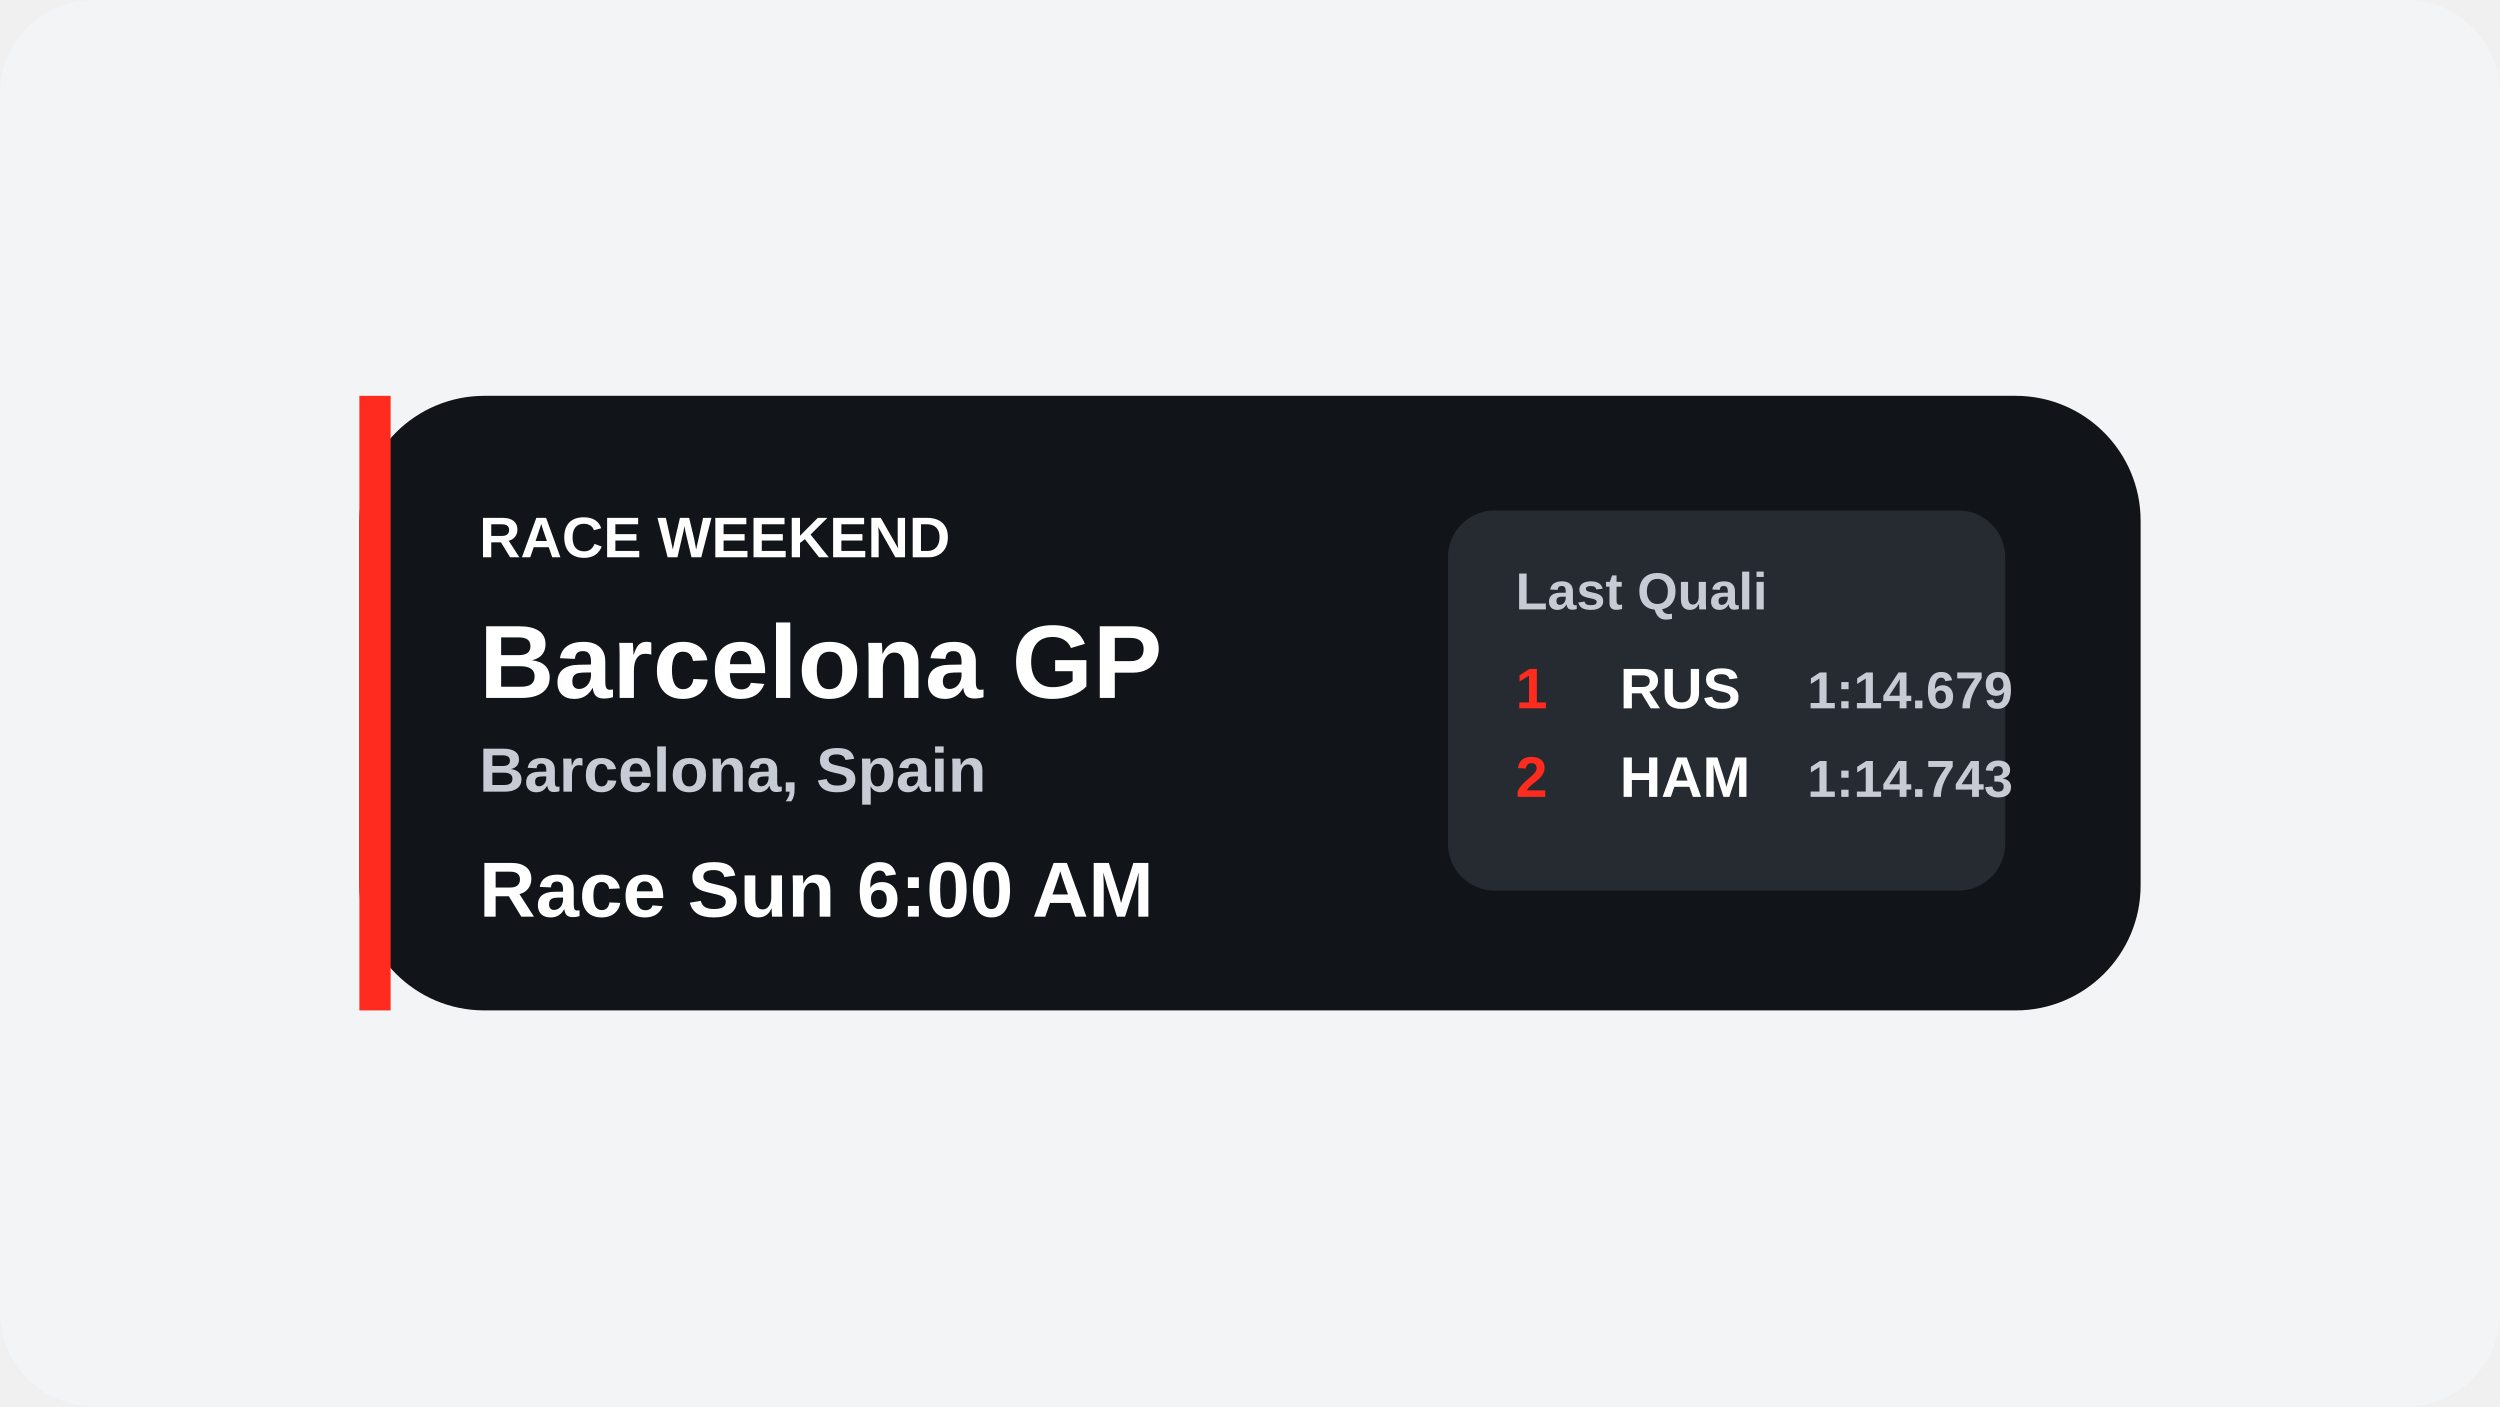
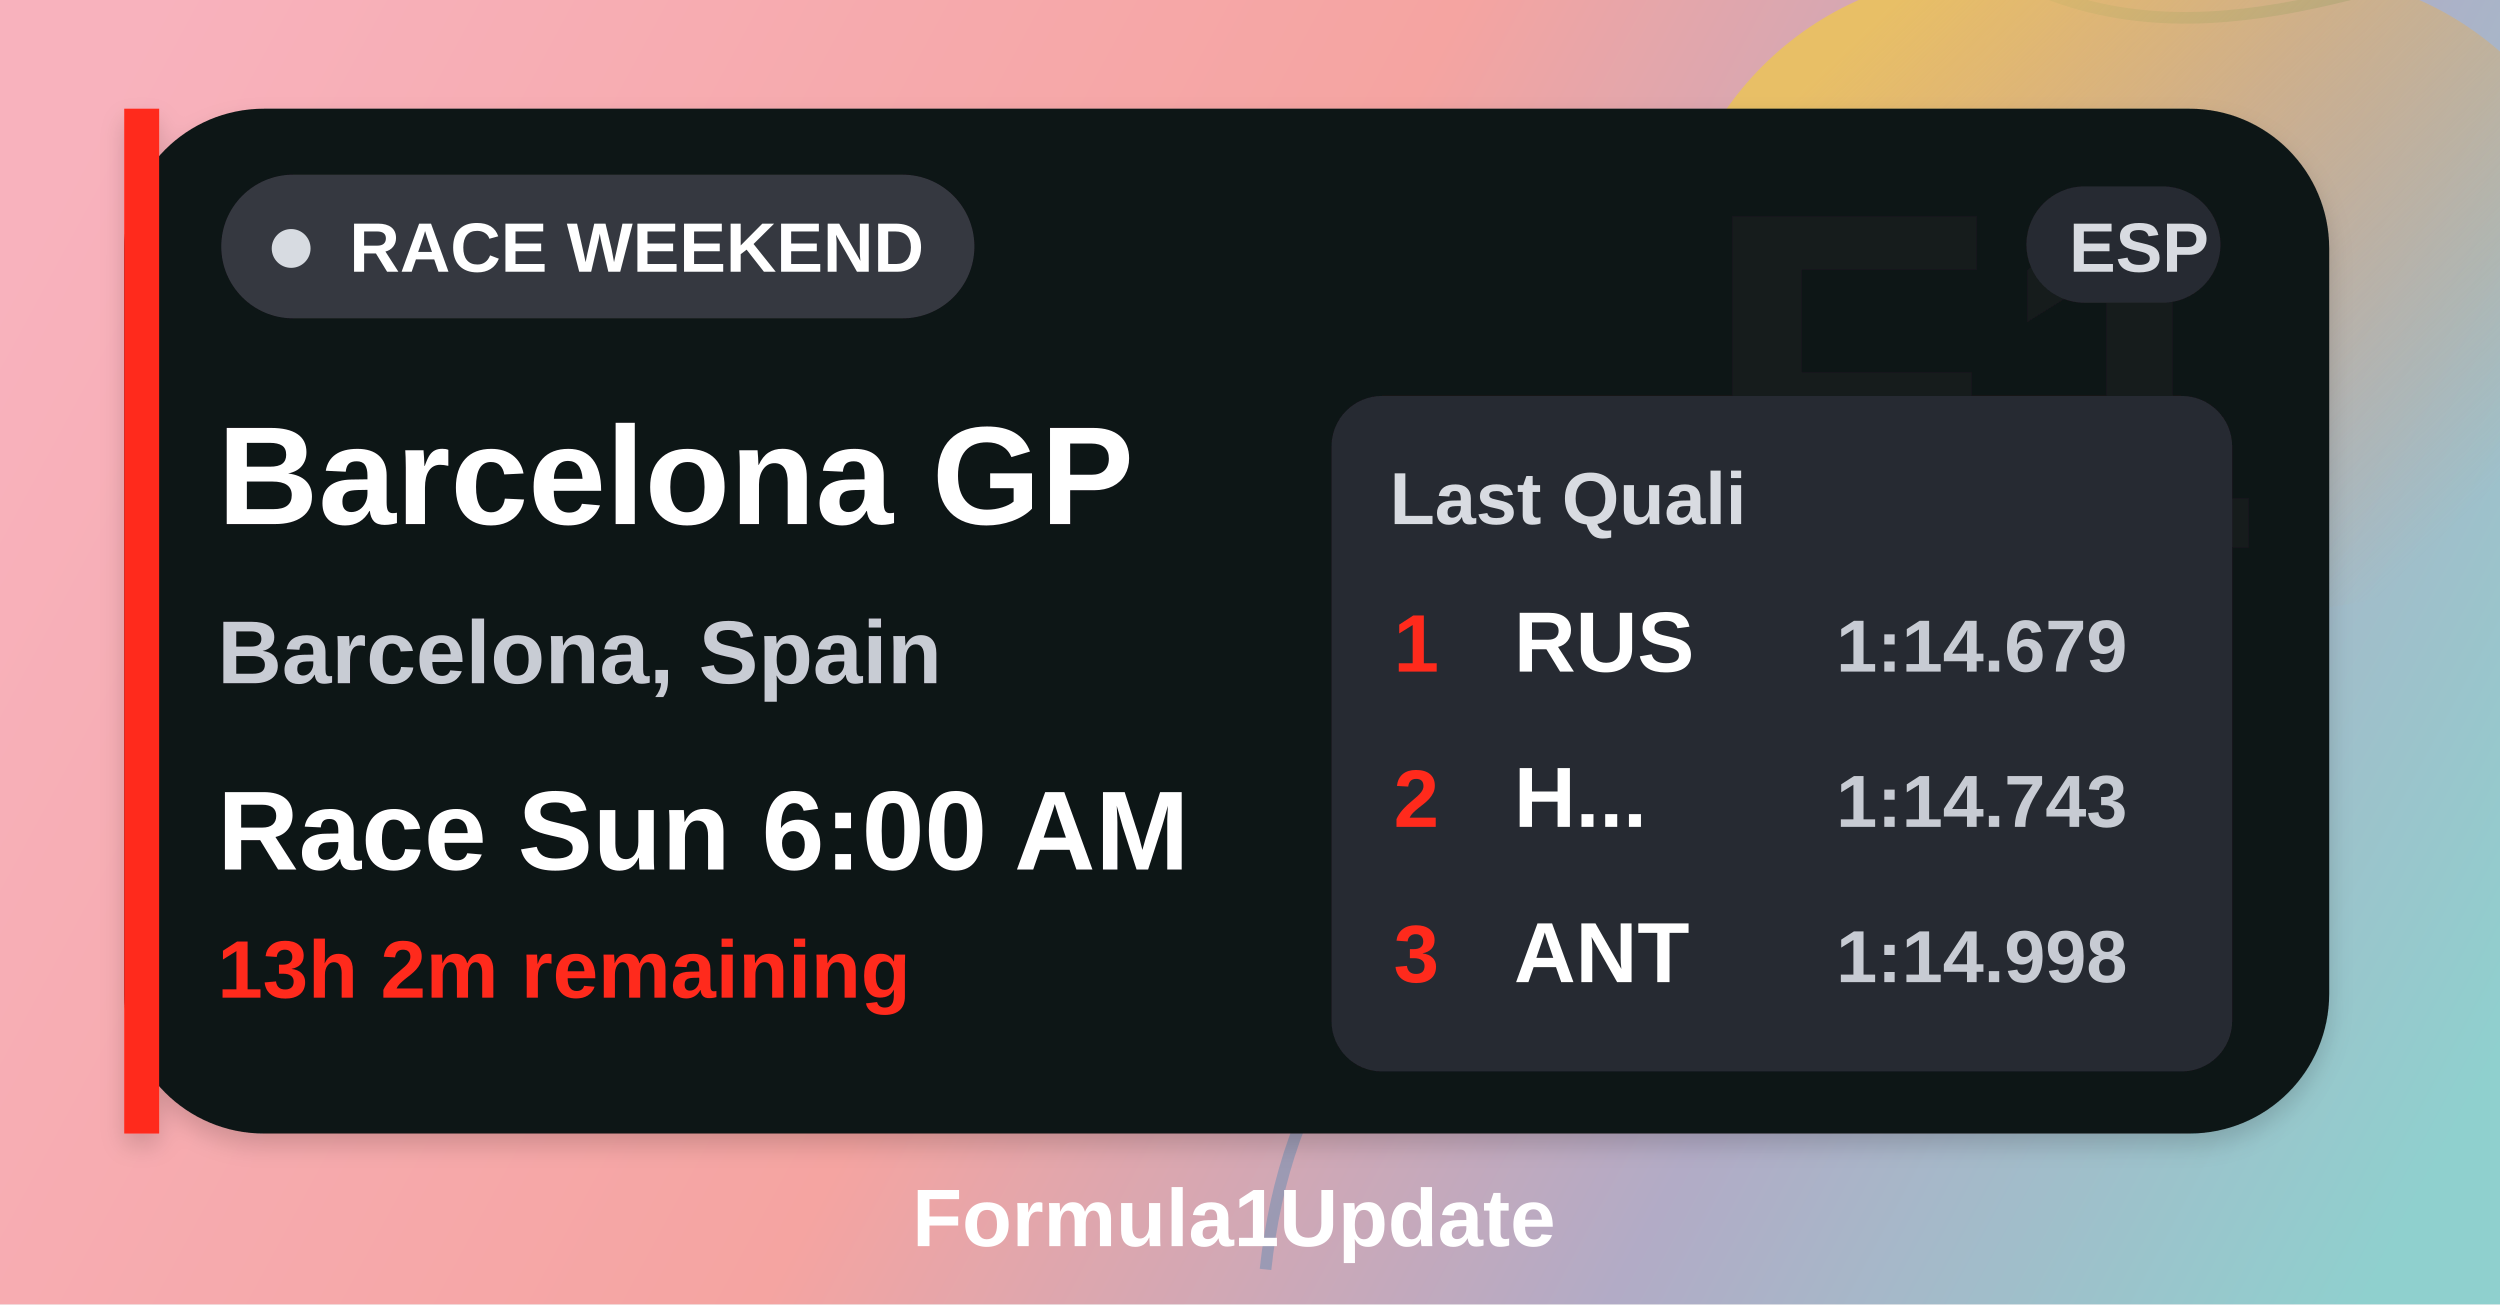
- <svg xmlns="http://www.w3.org/2000/svg" width="960" height="540" viewBox="0 0 960 540" fill="none">
-   <rect width="960" height="540" rx="36" fill="#f3f4f6" />
-   <rect x="138" y="152" width="684" height="236" rx="48" fill="#111418" />
-   <rect x="138" y="152" width="12" height="236" fill="#ff2b1f" />
-   <text x="184" y="214" fill="#ffffff" font-family="Arial, Helvetica, sans-serif" font-size="22" font-weight="800">RACE WEEKEND</text>
-   <text x="184" y="268" fill="#ffffff" font-family="Arial, Helvetica, sans-serif" font-size="40" font-weight="900">Barcelona GP</text>
-   <text x="184" y="304" fill="#c7ccd4" font-family="Arial, Helvetica, sans-serif" font-size="24" font-weight="600">Barcelona, Spain</text>
-   <text x="184" y="352" fill="#ffffff" font-family="Arial, Helvetica, sans-serif" font-size="30" font-weight="800">Race Sun 6:00 AM</text>
-   <rect x="556" y="196" width="214" height="146" rx="18" fill="#262a31" />
-   <text x="582" y="234" fill="#c7ccd4" font-family="Arial, Helvetica, sans-serif" font-size="20" font-weight="800">Last Quali</text>
-   <text x="582" y="272" fill="#ff2b1f" font-family="Arial, Helvetica, sans-serif" font-size="22" font-weight="900">1</text>
-   <text x="622" y="272" fill="#ffffff" font-family="Arial, Helvetica, sans-serif" font-size="22" font-weight="900">RUS</text>
-   <text x="694" y="272" fill="#c7ccd4" font-family="Arial, Helvetica, sans-serif" font-size="20" font-weight="700">1:14.679</text>
-   <text x="582" y="306" fill="#ff2b1f" font-family="Arial, Helvetica, sans-serif" font-size="22" font-weight="900">2</text>
-   <text x="622" y="306" fill="#ffffff" font-family="Arial, Helvetica, sans-serif" font-size="22" font-weight="900">HAM</text>
-   <text x="694" y="306" fill="#c7ccd4" font-family="Arial, Helvetica, sans-serif" font-size="20" font-weight="700">1:14.743</text>
+ <svg xmlns="http://www.w3.org/2000/svg" width="644" height="336" viewBox="0 0 644 336" fill="none">
+   <defs>
+     <linearGradient id="wallpaper" x1="28" y1="21" x2="610" y2="335" gradientUnits="userSpaceOnUse">
+       <stop stop-color="#f8b2bd" />
+       <stop offset="0.45" stop-color="#f5a4a1" />
+       <stop offset="0.74" stop-color="#b2abc6" />
+       <stop offset="1" stop-color="#8fd0ce" />
+     </linearGradient>
+     <linearGradient id="gold" x1="484" y1="4" x2="620" y2="147" gradientUnits="userSpaceOnUse">
+       <stop stop-color="#e8bf66" />
+       <stop offset="1" stop-color="#d7a05f" stop-opacity="0" />
+     </linearGradient>
+     <filter id="shadow" x="12" y="20" width="600" height="286" filterUnits="userSpaceOnUse" color-interpolation-filters="sRGB">
+       <feDropShadow dx="0" dy="3" stdDeviation="3" flood-color="#000000" flood-opacity="0.16" />
+     </filter>
+   </defs>
+   <rect width="644" height="336" fill="url(#wallpaper)" />
+   <path d="M522 -4C572 19 624 -11 661 -15" stroke="#719799" stroke-width="3" opacity="0.72" />
+   <path d="M326 327C331 280 355 241 406 225C450 211 492 218 532 245" stroke="#738eb2" stroke-width="3" opacity="0.56" />
+   <rect x="430" y="-7" width="242" height="164" rx="82" fill="url(#gold)" />
+   <g filter="url(#shadow)">
+     <rect x="32" y="28" width="568" height="264" rx="36" fill="#101317" />
+     <rect x="32" y="28" width="9" height="264" fill="#ff2a1e" />
+     <text x="438" y="141" fill="#ffffff" fill-opacity="0.035" font-family="Arial, Helvetica, sans-serif" font-size="124" font-weight="900">F1</text>
+     <rect x="57" y="45" width="194" height="37" rx="18.5" fill="#353940" />
+     <circle cx="75" cy="64" r="5" fill="#d7dbe1" />
+     <text x="90" y="70" fill="#ffffff" font-family="Arial, Helvetica, sans-serif" font-size="18" font-weight="900">RACE WEEKEND</text>
+     <text x="56" y="135" fill="#ffffff" font-family="Arial, Helvetica, sans-serif" font-size="36" font-weight="900">Barcelona GP</text>
+     <text x="56" y="176" fill="#c8ccd4" font-family="Arial, Helvetica, sans-serif" font-size="23" font-weight="700">Barcelona, Spain</text>
+     <text x="56" y="224" fill="#ffffff" font-family="Arial, Helvetica, sans-serif" font-size="29" font-weight="900">Race Sun 6:00 AM</text>
+     <text x="56" y="257" fill="#ff2a1e" font-family="Arial, Helvetica, sans-serif" font-size="21" font-weight="800">13h 2m remaining</text>
+     <rect x="343" y="102" width="232" height="174" rx="13" fill="#292d33" fill-opacity="0.94" />
+     <text x="358" y="135" fill="#d8dbe1" font-family="Arial, Helvetica, sans-serif" font-size="19" font-weight="900">Last Quali</text>
+     <text x="359" y="173" fill="#ff2a1e" font-family="Arial, Helvetica, sans-serif" font-size="21" font-weight="900">1</text>
+     <text x="390" y="173" fill="#ffffff" font-family="Arial, Helvetica, sans-serif" font-size="22" font-weight="900">RUS</text>
+     <text x="473" y="173" fill="#c7cbd3" font-family="Arial, Helvetica, sans-serif" font-size="19" font-weight="800">1:14.679</text>
+     <text x="359" y="213" fill="#ff2a1e" font-family="Arial, Helvetica, sans-serif" font-size="21" font-weight="900">2</text>
+     <text x="390" y="213" fill="#ffffff" font-family="Arial, Helvetica, sans-serif" font-size="22" font-weight="900">H...</text>
+     <text x="473" y="213" fill="#c7cbd3" font-family="Arial, Helvetica, sans-serif" font-size="19" font-weight="800">1:14.743</text>
+     <text x="359" y="253" fill="#ff2a1e" font-family="Arial, Helvetica, sans-serif" font-size="21" font-weight="900">3</text>
+     <text x="390" y="253" fill="#ffffff" font-family="Arial, Helvetica, sans-serif" font-size="22" font-weight="900">ANT</text>
+     <text x="473" y="253" fill="#c7cbd3" font-family="Arial, Helvetica, sans-serif" font-size="19" font-weight="800">1:14.998</text>
+     <rect x="522" y="48" width="50" height="30" rx="15" fill="#262a30" />
+     <text x="533" y="70" fill="#d8dbe1" font-family="Arial, Helvetica, sans-serif" font-size="18" font-weight="900">ESP</text>
+   </g>
+   <text x="235" y="321" fill="#ffffff" font-family="Arial, Helvetica, sans-serif" font-size="21" font-weight="700">Formula1Update</text>
</svg>
